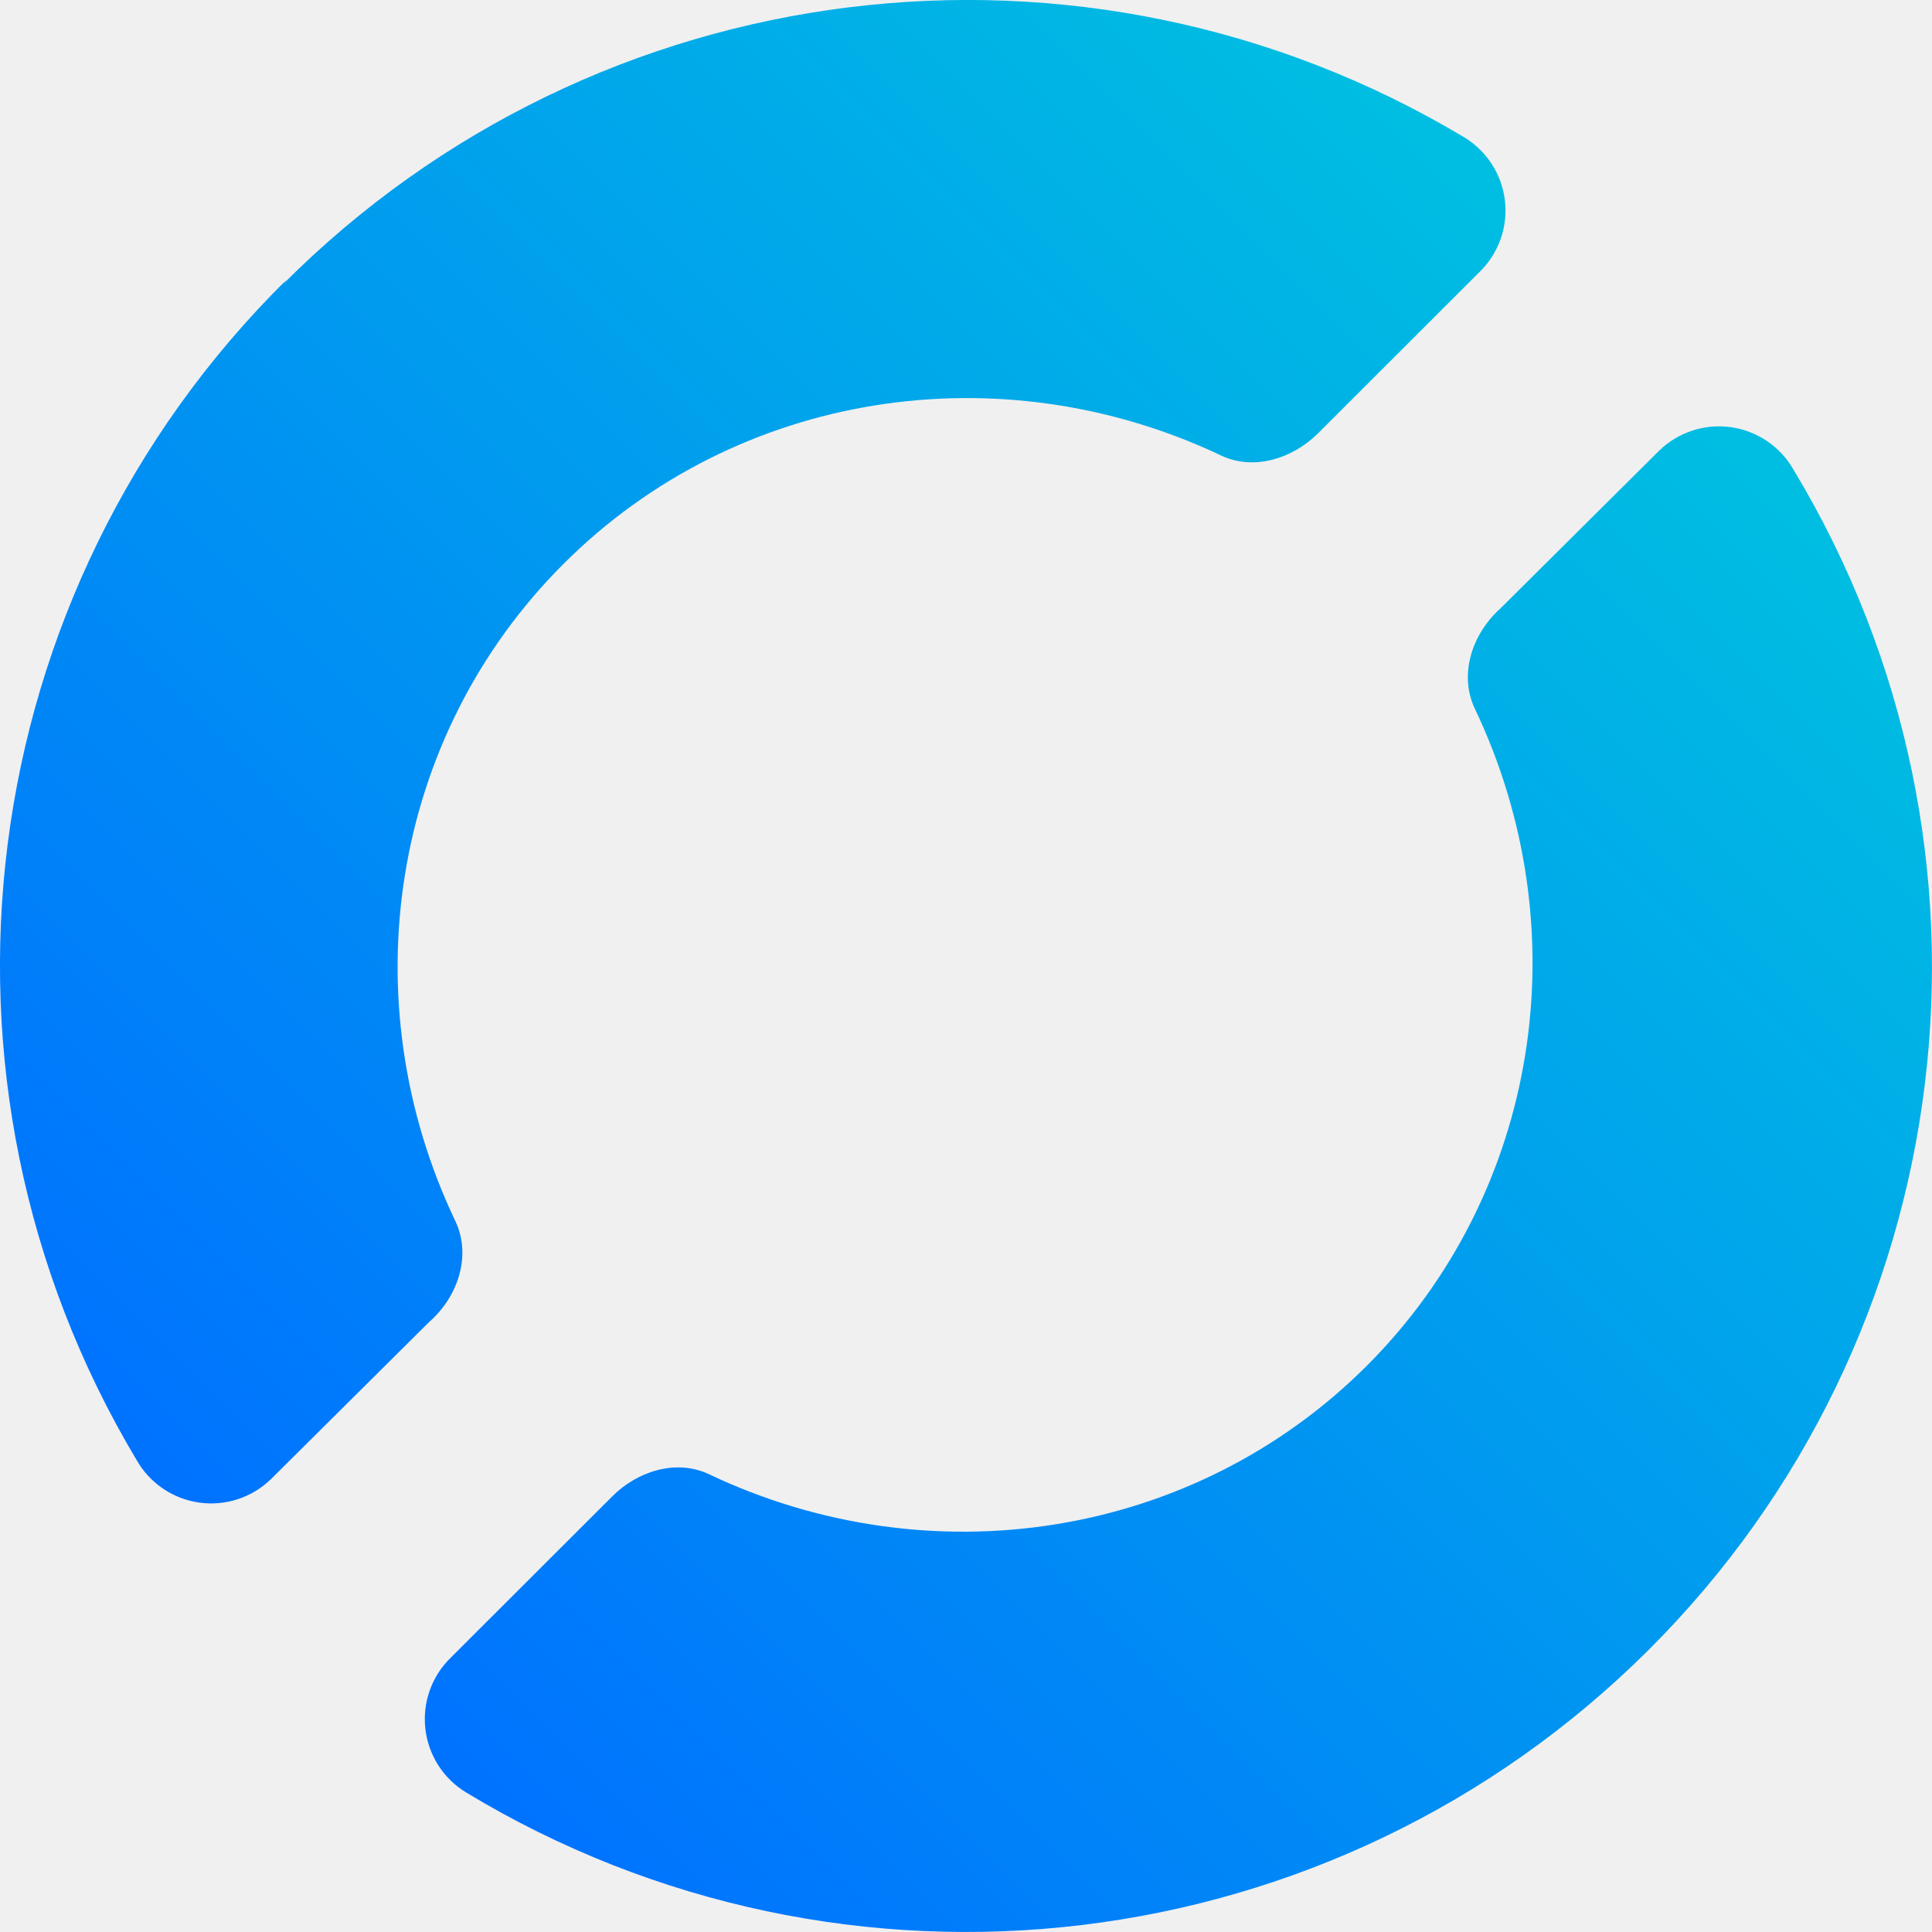
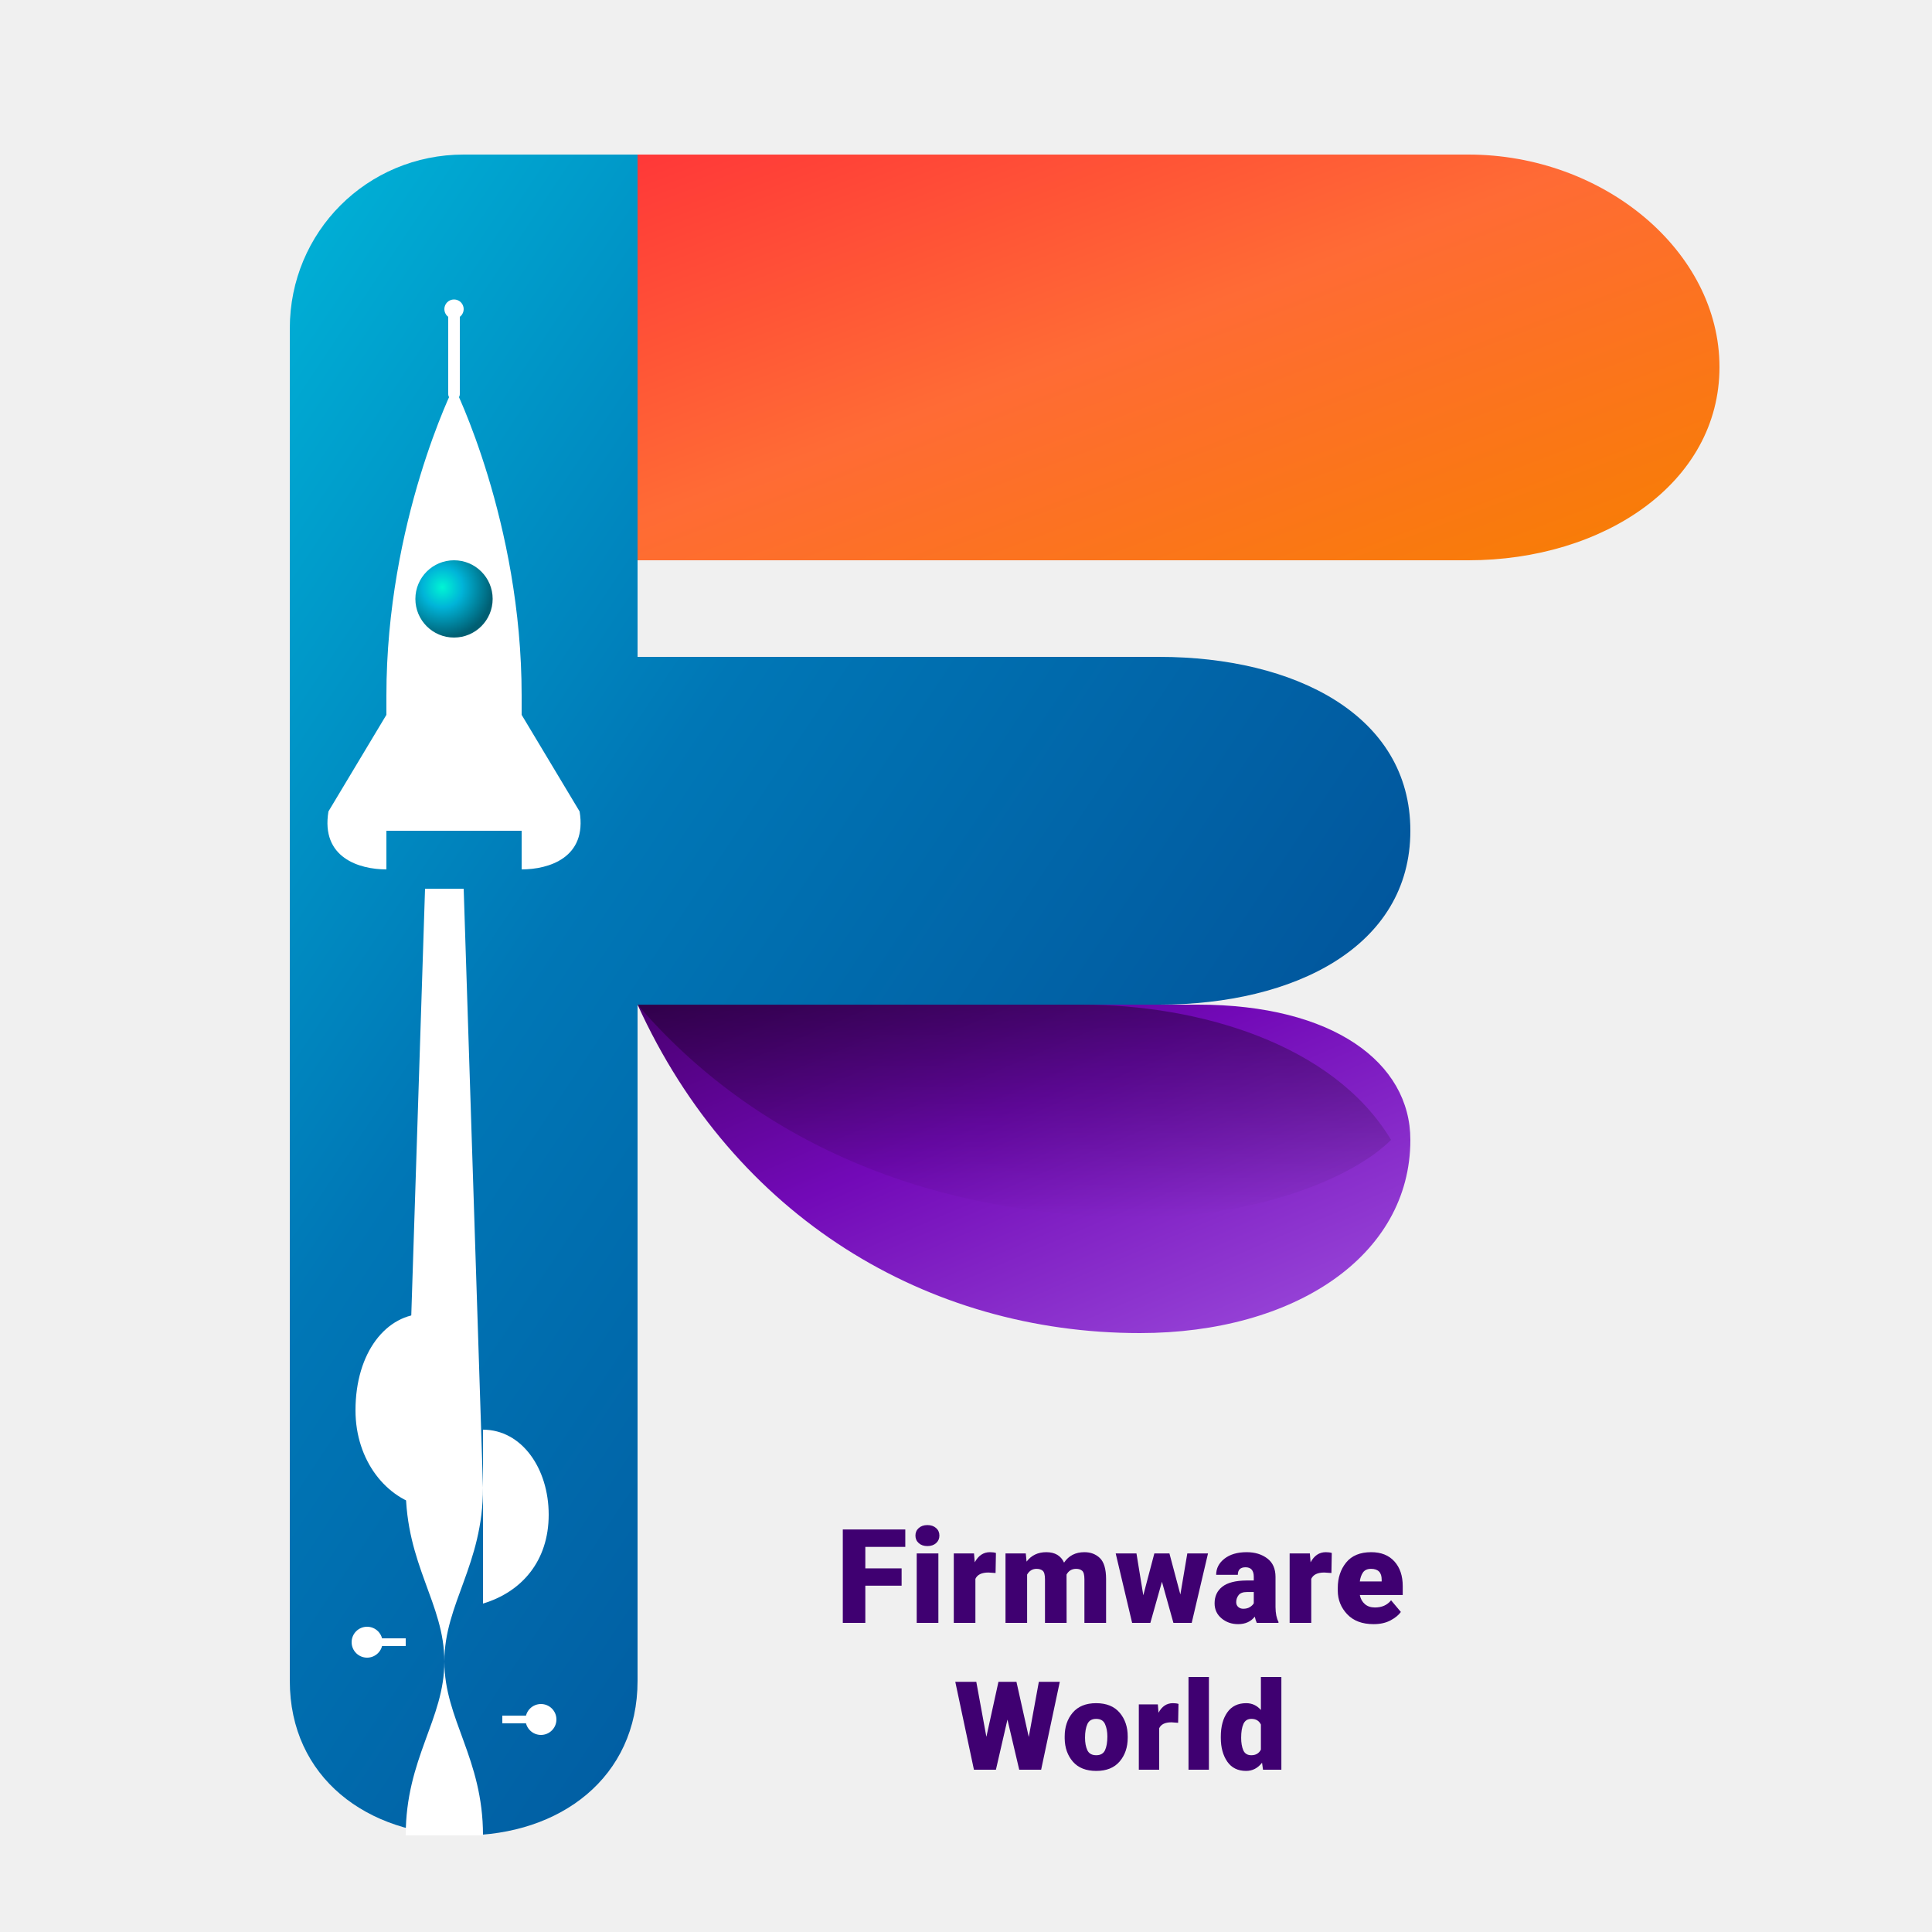
- <svg xmlns="http://www.w3.org/2000/svg" xmlns:xlink="http://www.w3.org/1999/xlink" xml:space="preserve" width="26" height="26" style="isolation:isolate" viewBox="66.993 897.484 26 26">
+ <svg xmlns="http://www.w3.org/2000/svg" viewBox="0 0 500 500" width="100%" height="100%">
  <defs>
-     <linearGradient xlink:href="#a" id="b" x1=".148" x2=".845" y1=".851" y2=".154" gradientTransform="matrix(26.00048 0 0 25.99935 66.993 897.485)" gradientUnits="userSpaceOnUse" />
+     <linearGradient id="stemGrad" x1="0%" y1="0%" x2="100%" y2="100%">
+       <stop offset="0%" stop-color="#00b4d8" />
+       <stop offset="35%" stop-color="#0077b6" />
+       <stop offset="100%" stop-color="#023e8a" />
+     </linearGradient>
+     <linearGradient id="topOrangeGrad" x1="0%" y1="0%" x2="100%" y2="100%">
+       <stop offset="0%" stop-color="#ff3838" />
+       <stop offset="45%" stop-color="#ff6b35" />
+       <stop offset="100%" stop-color="#f77f00" />
+     </linearGradient>
+     <linearGradient id="midPurpleGrad" x1="0%" y1="0%" x2="100%" y2="100%">
+       <stop offset="0%" stop-color="#4a0072" />
+       <stop offset="40%" stop-color="#7209b7" />
+       <stop offset="100%" stop-color="#9d4edd" />
+     </linearGradient>
+     <linearGradient id="innerShadow" x1="0%" y1="0%" x2="0%" y2="100%">
+       <stop offset="0%" stop-color="#000000" stop-opacity="0.35" />
+       <stop offset="100%" stop-color="#000000" stop-opacity="0" />
+     </linearGradient>
+     <radialGradient id="windowGrad" cx="35%" cy="35%" r="65%">
+       <stop offset="0%" stop-color="#00f5d4" />
+       <stop offset="40%" stop-color="#00b4d8" />
+       <stop offset="100%" stop-color="#005f73" />
+     </radialGradient>
  </defs>
-   <linearGradient id="a" x1=".148" x2=".845" y1=".851" y2=".154" gradientTransform="matrix(26.301 0 0 26.331 90.674 911.757)" gradientUnits="userSpaceOnUse">
-     <stop offset="0" stop-color="#004ba6" style="stop-color:#0071ff;stop-opacity:1" />
-     <stop offset="1" stop-color="#00bfe1" style="stop-color:#00bfe1;stop-opacity:1" />
-   </linearGradient>
-   <path fill="url(#a)" d="m89.318 903.552-2.135 2.122c-.376.337-.558.879-.347 1.337 1.422 2.976.882 6.524-1.452 8.856-2.335 2.331-5.887 2.87-8.866 1.449-.439-.197-.954-.03-1.292.312l-2.17 2.167a1.154 1.154 0 0 0 .208 1.81 13.005 13.005 0 0 0 15.91-1.912 12.97 12.97 0 0 0 1.956-15.887 1.154 1.154 0 0 0-1.812-.254zm-18.467-2.305a12.969 12.969 0 0 0-2.02 15.885 1.154 1.154 0 0 0 1.812.254l2.124-2.11c.385-.336.572-.884.359-1.348-1.423-2.976-.884-6.524 1.451-8.856 2.334-2.332 5.887-2.871 8.866-1.45.434.194.942.033 1.281-.3l2.182-2.18a1.152 1.152 0 0 0-.208-1.81 13.009 13.009 0 0 0-15.893 1.973z" style="fill:url(#b);stroke-width:.988" />
+   <g id="letter-f-base">
+     <path d="M 120,40               C 95,40 75,60 75,85               L 75,435               C 75,460 95,475 120,475               C 145,475 165,460 165,435               L 165,260               L 300,260               C 335,260 365,245 365,215               C 365,185 335,170 300,170               L 165,170               L 165,40               Z" fill="url(#stemGrad)" />
+     <path d="M 165,40               L 380,40               C 415,40 445,65 445,95               C 445,125 415,145 380,145               L 165,145               Z" fill="url(#topOrangeGrad)" />
+     <path d="M 165,260               L 310,260               C 345,260 365,275 365,295               C 365,325 335,345 295,345               C 240,345 190,315 165,260               Z" fill="url(#midPurpleGrad)" />
+     <path d="M 165,260               C 195,295 240,315 295,315               C 325,315 350,305 360,295               C 345,270 310,260 280,260               Z" fill="url(#innerShadow)" />
+   </g>
+   <g id="rocket-and-trail" fill="#ffffff">
+     <path d="M 120,230               L 125,385               C 125,405 115,415 115,430               C 115,445 125,455 125,475               L 105,475               C 105,455 115,445 115,430               C 115,415 105,405 105,385               L 110,230               Z" />
+     <path d="M 110,340               C 100,340 92,350 92,365               C 92,378 100,388 110,390               L 110,340 Z" />
+     <path d="M 125,370               C 135,370 142,380 142,392               C 142,404 135,412 125,415               L 125,370 Z" />
+     <circle cx="95" cy="425" r="4" fill="#ffffff" />
+     <circle cx="140" cy="445" r="4" fill="#ffffff" />
+     <line x1="95" y1="425" x2="105" y2="425" stroke="#ffffff" stroke-width="2" />
+     <line x1="130" y1="445" x2="140" y2="445" stroke="#ffffff" stroke-width="2" />
+     <path d="M 117.5,100               C 117.5,100 135,135 135,180               L 135,215               L 100,215               L 100,180               C 100,135 117.5,100 117.5,100 Z" />
+     <path d="M 100,185               L 85,210               C 83,222 93,225 100,225               L 100,185 Z" />
+     <path d="M 135,185               L 150,210               C 152,222 142,225 135,225               L 135,185 Z" />
+     <circle cx="117.5" cy="155" r="14" fill="#ffffff" />
+   </g>
+   <line x1="117.5" y1="82" x2="117.5" y2="102" stroke="#ffffff" stroke-width="3" stroke-linecap="round" />
+   <circle cx="117.5" cy="80" r="2.5" fill="#ffffff" />
+   <circle cx="117.5" cy="155" r="10" fill="url(#windowGrad)" />
+   <text x="290" y="420" font-family="system-ui, -apple-system, 'Segoe UI', Roboto, Helvetica, Arial, sans-serif" font-size="34" font-weight="900" letter-spacing="0.5" fill="#3f0071" text-anchor="middle">Firmware</text>
+   <text x="290" y="458" font-family="system-ui, -apple-system, 'Segoe UI', Roboto, Helvetica, Arial, sans-serif" font-size="32" font-weight="900" letter-spacing="0.5" fill="#3f0071" text-anchor="middle">World</text>
</svg>
